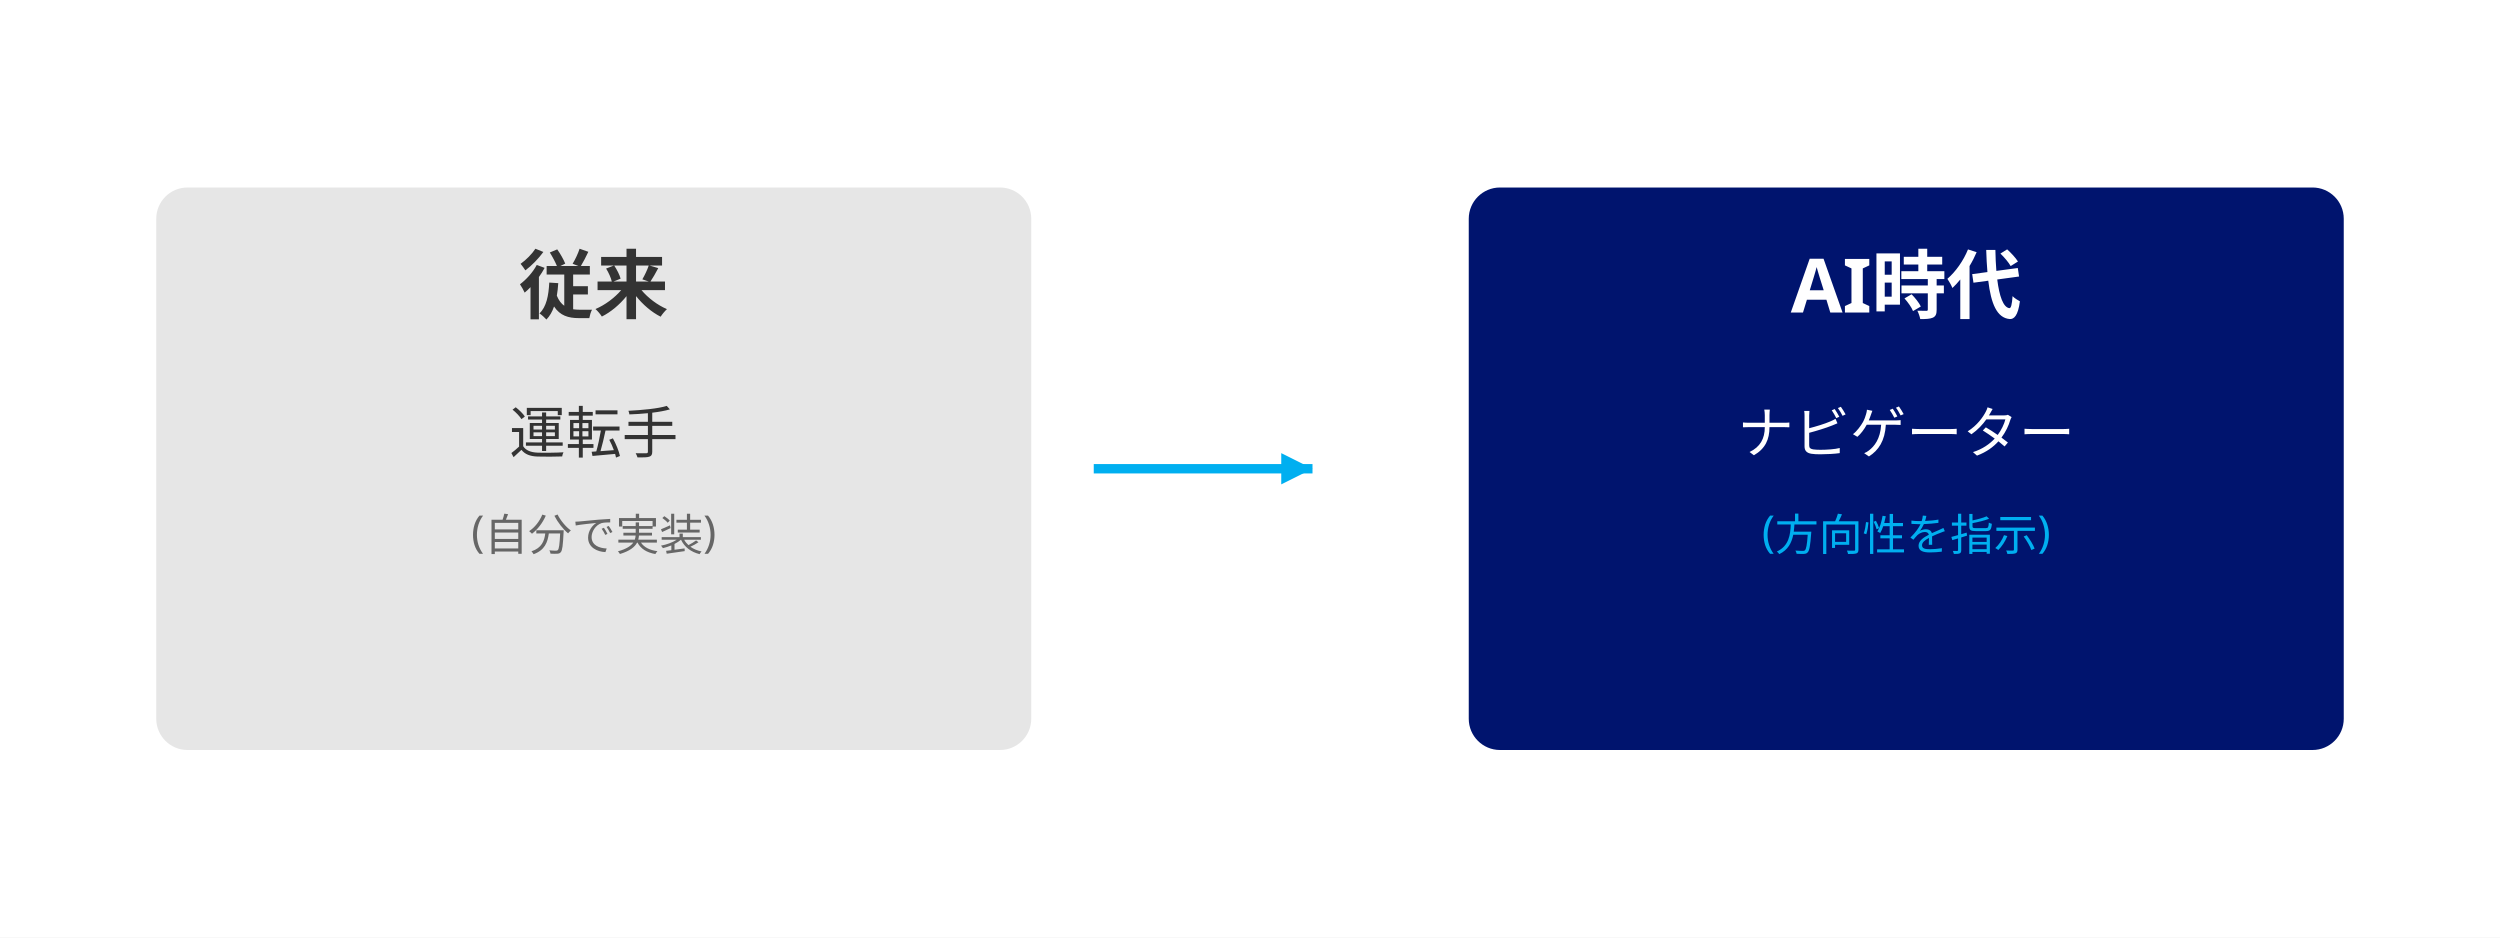
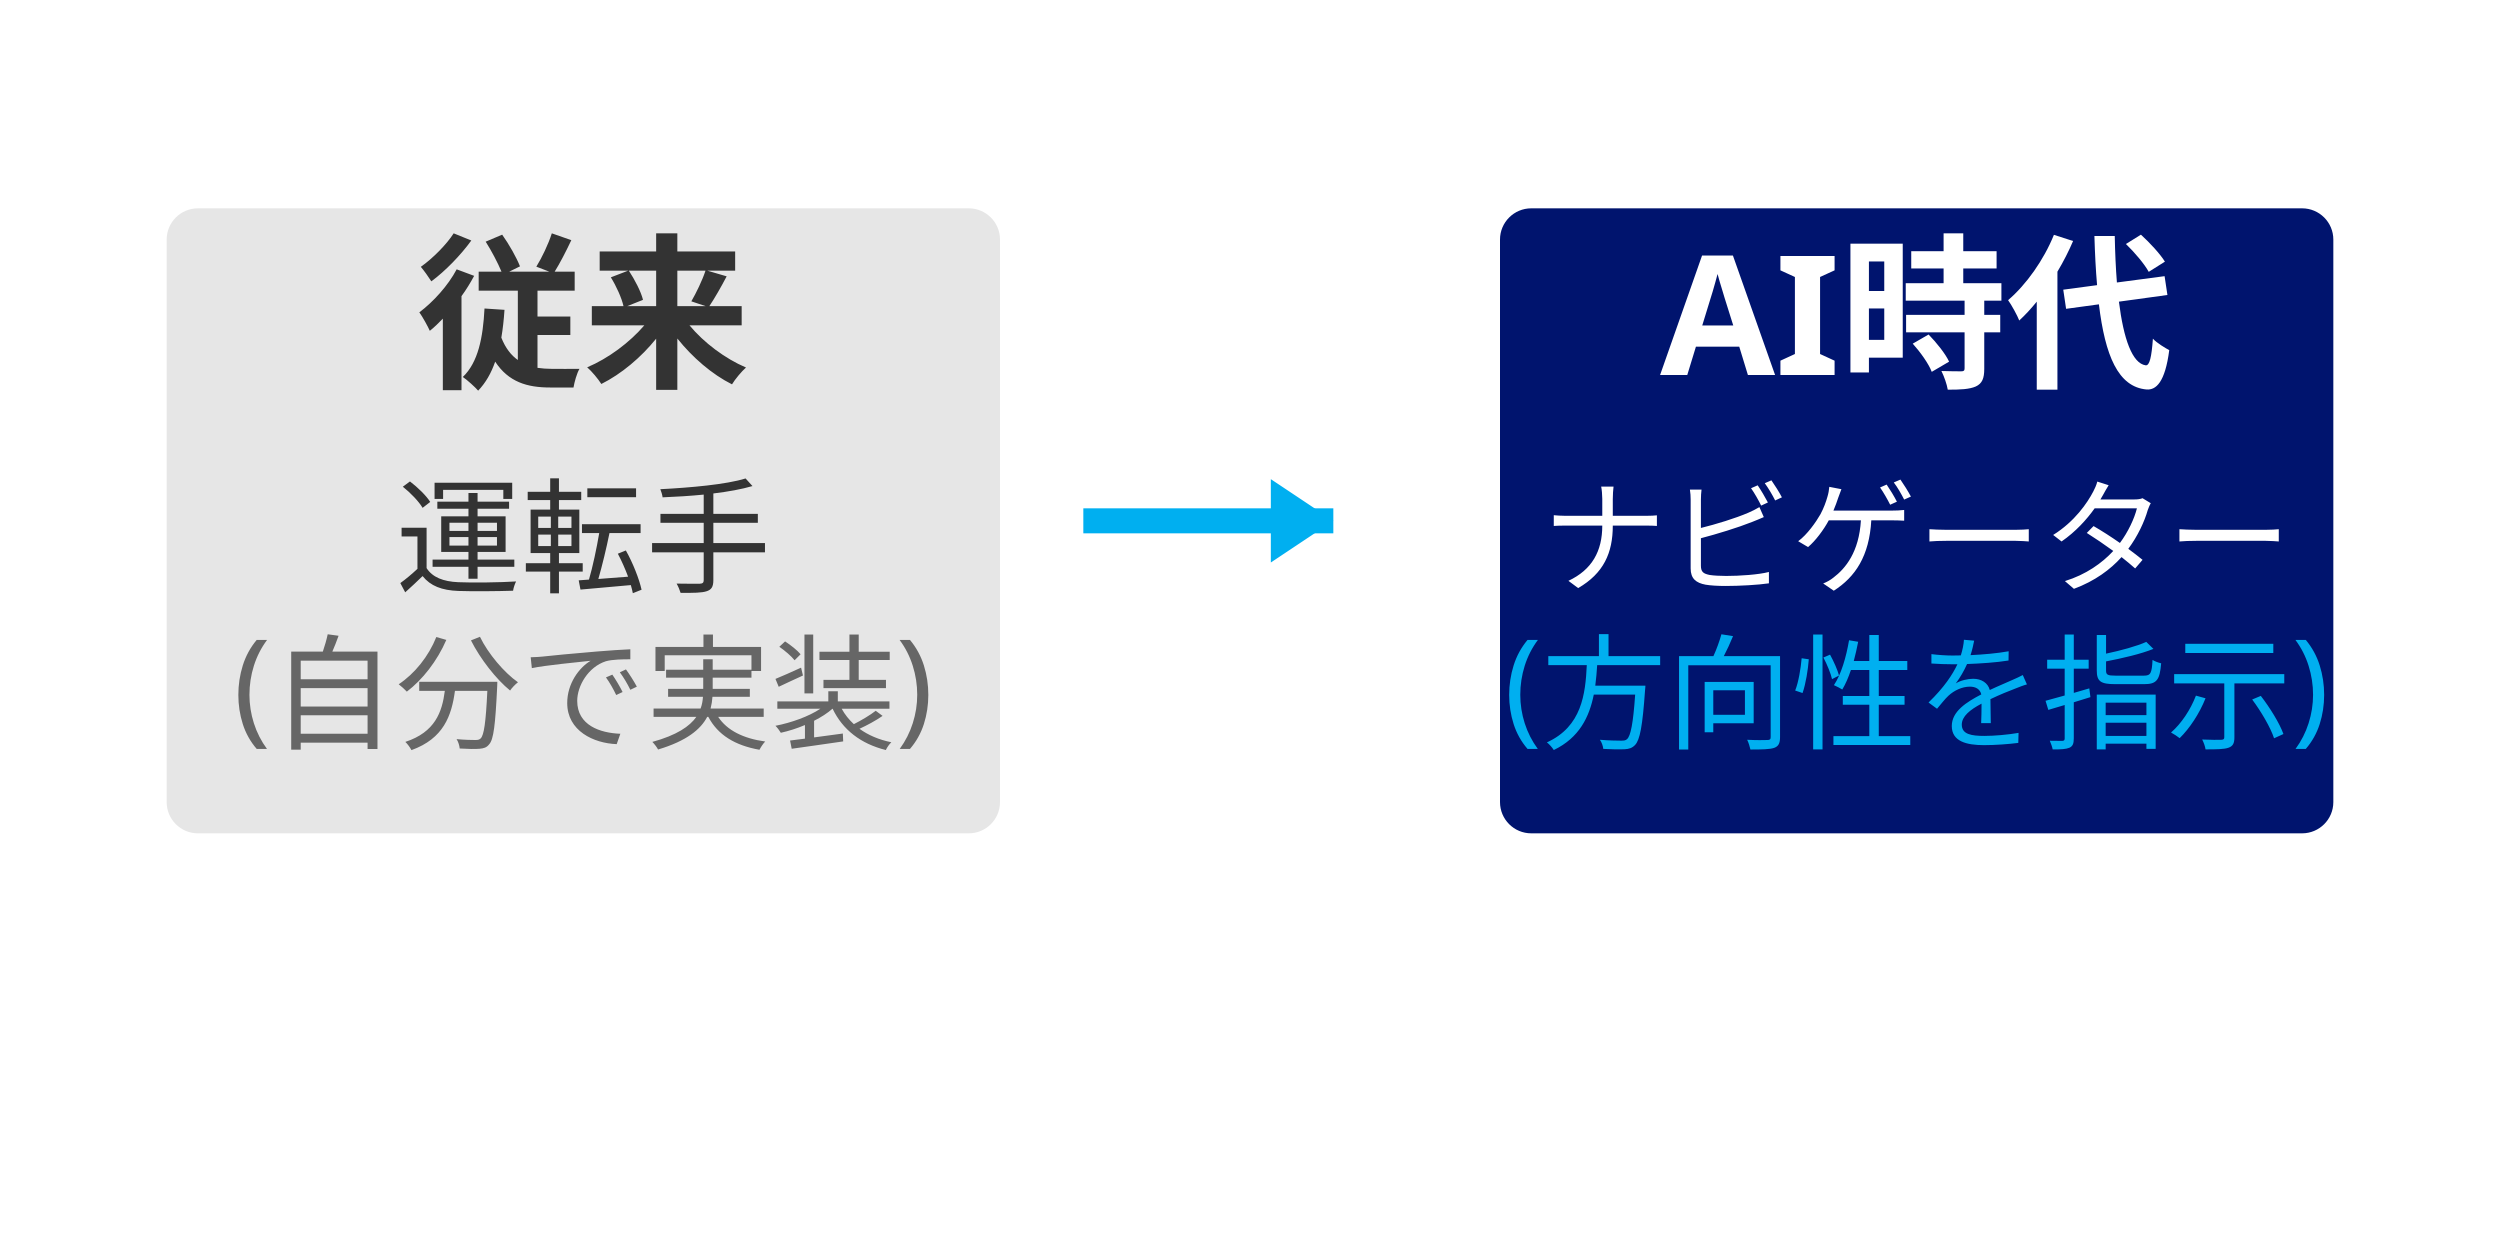
- <svg xmlns="http://www.w3.org/2000/svg" viewBox="0 0 800 300">
+ <svg xmlns="http://www.w3.org/2000/svg" viewBox="0 0 1200 600">
  <defs>
    <style>
-       .title { font-family: 'Noto Sans JP', sans-serif; font-size: 24px; font-weight: bold; }
-       .label { font-family: 'Noto Sans JP', sans-serif; font-size: 18px; }
-       .sublabel { font-family: 'Noto Sans JP', sans-serif; font-size: 14px; }
+       .title { font-family: 'Noto Sans JP', sans-serif; font-size: 80px; font-weight: bold; }
+       .label { font-family: 'Noto Sans JP', sans-serif; font-size: 60px; }
    </style>
  </defs>
-   <rect width="800" height="300" fill="#FFFFFF" />
-   <rect x="50" y="60" width="280" height="180" fill="#E6E6E6" rx="10" />
-   <text x="190" y="100" class="title" text-anchor="middle" fill="#333">従来</text>
-   <text x="190" y="145" class="label" text-anchor="middle" fill="#333">運転手</text>
-   <text x="190" y="175" class="sublabel" text-anchor="middle" fill="#666">(自分で実装)</text>
-   <line x1="350" y1="150" x2="420" y2="150" stroke="#00AFF0" stroke-width="3" />
-   <polygon points="420,150 410,145 410,155" fill="#00AFF0" />
-   <rect x="470" y="60" width="280" height="180" fill="#00146E" rx="10" />
-   <text x="610" y="100" class="title" text-anchor="middle" fill="white">AI時代</text>
-   <text x="610" y="145" class="label" text-anchor="middle" fill="white">ナビゲーター</text>
-   <text x="610" y="175" class="sublabel" text-anchor="middle" fill="#00AFF0">(方向性を指示)</text>
+   <rect width="1200" height="600" fill="#FFFFFF" />
+   <rect x="80" y="100" width="400" height="300" fill="#E6E6E6" rx="15" />
+   <text x="280" y="180" class="title" text-anchor="middle" fill="#333">従来</text>
+   <text x="280" y="280" class="label" text-anchor="middle" fill="#333">運転手</text>
+   <text x="280" y="350" class="label" text-anchor="middle" fill="#666">(自分で実装)</text>
+   <line x1="520" y1="250" x2="640" y2="250" stroke="#00AFF0" stroke-width="12" />
+   <polygon points="640,250 610,230 610,270" fill="#00AFF0" />
+   <rect x="720" y="100" width="400" height="300" fill="#00146E" rx="15" />
+   <text x="920" y="180" class="title" text-anchor="middle" fill="white">AI時代</text>
+   <text x="920" y="280" class="label" text-anchor="middle" fill="white">ナビゲーター</text>
+   <text x="920" y="350" class="label" text-anchor="middle" fill="#00AFF0">(方向性を指示)</text>
</svg>
